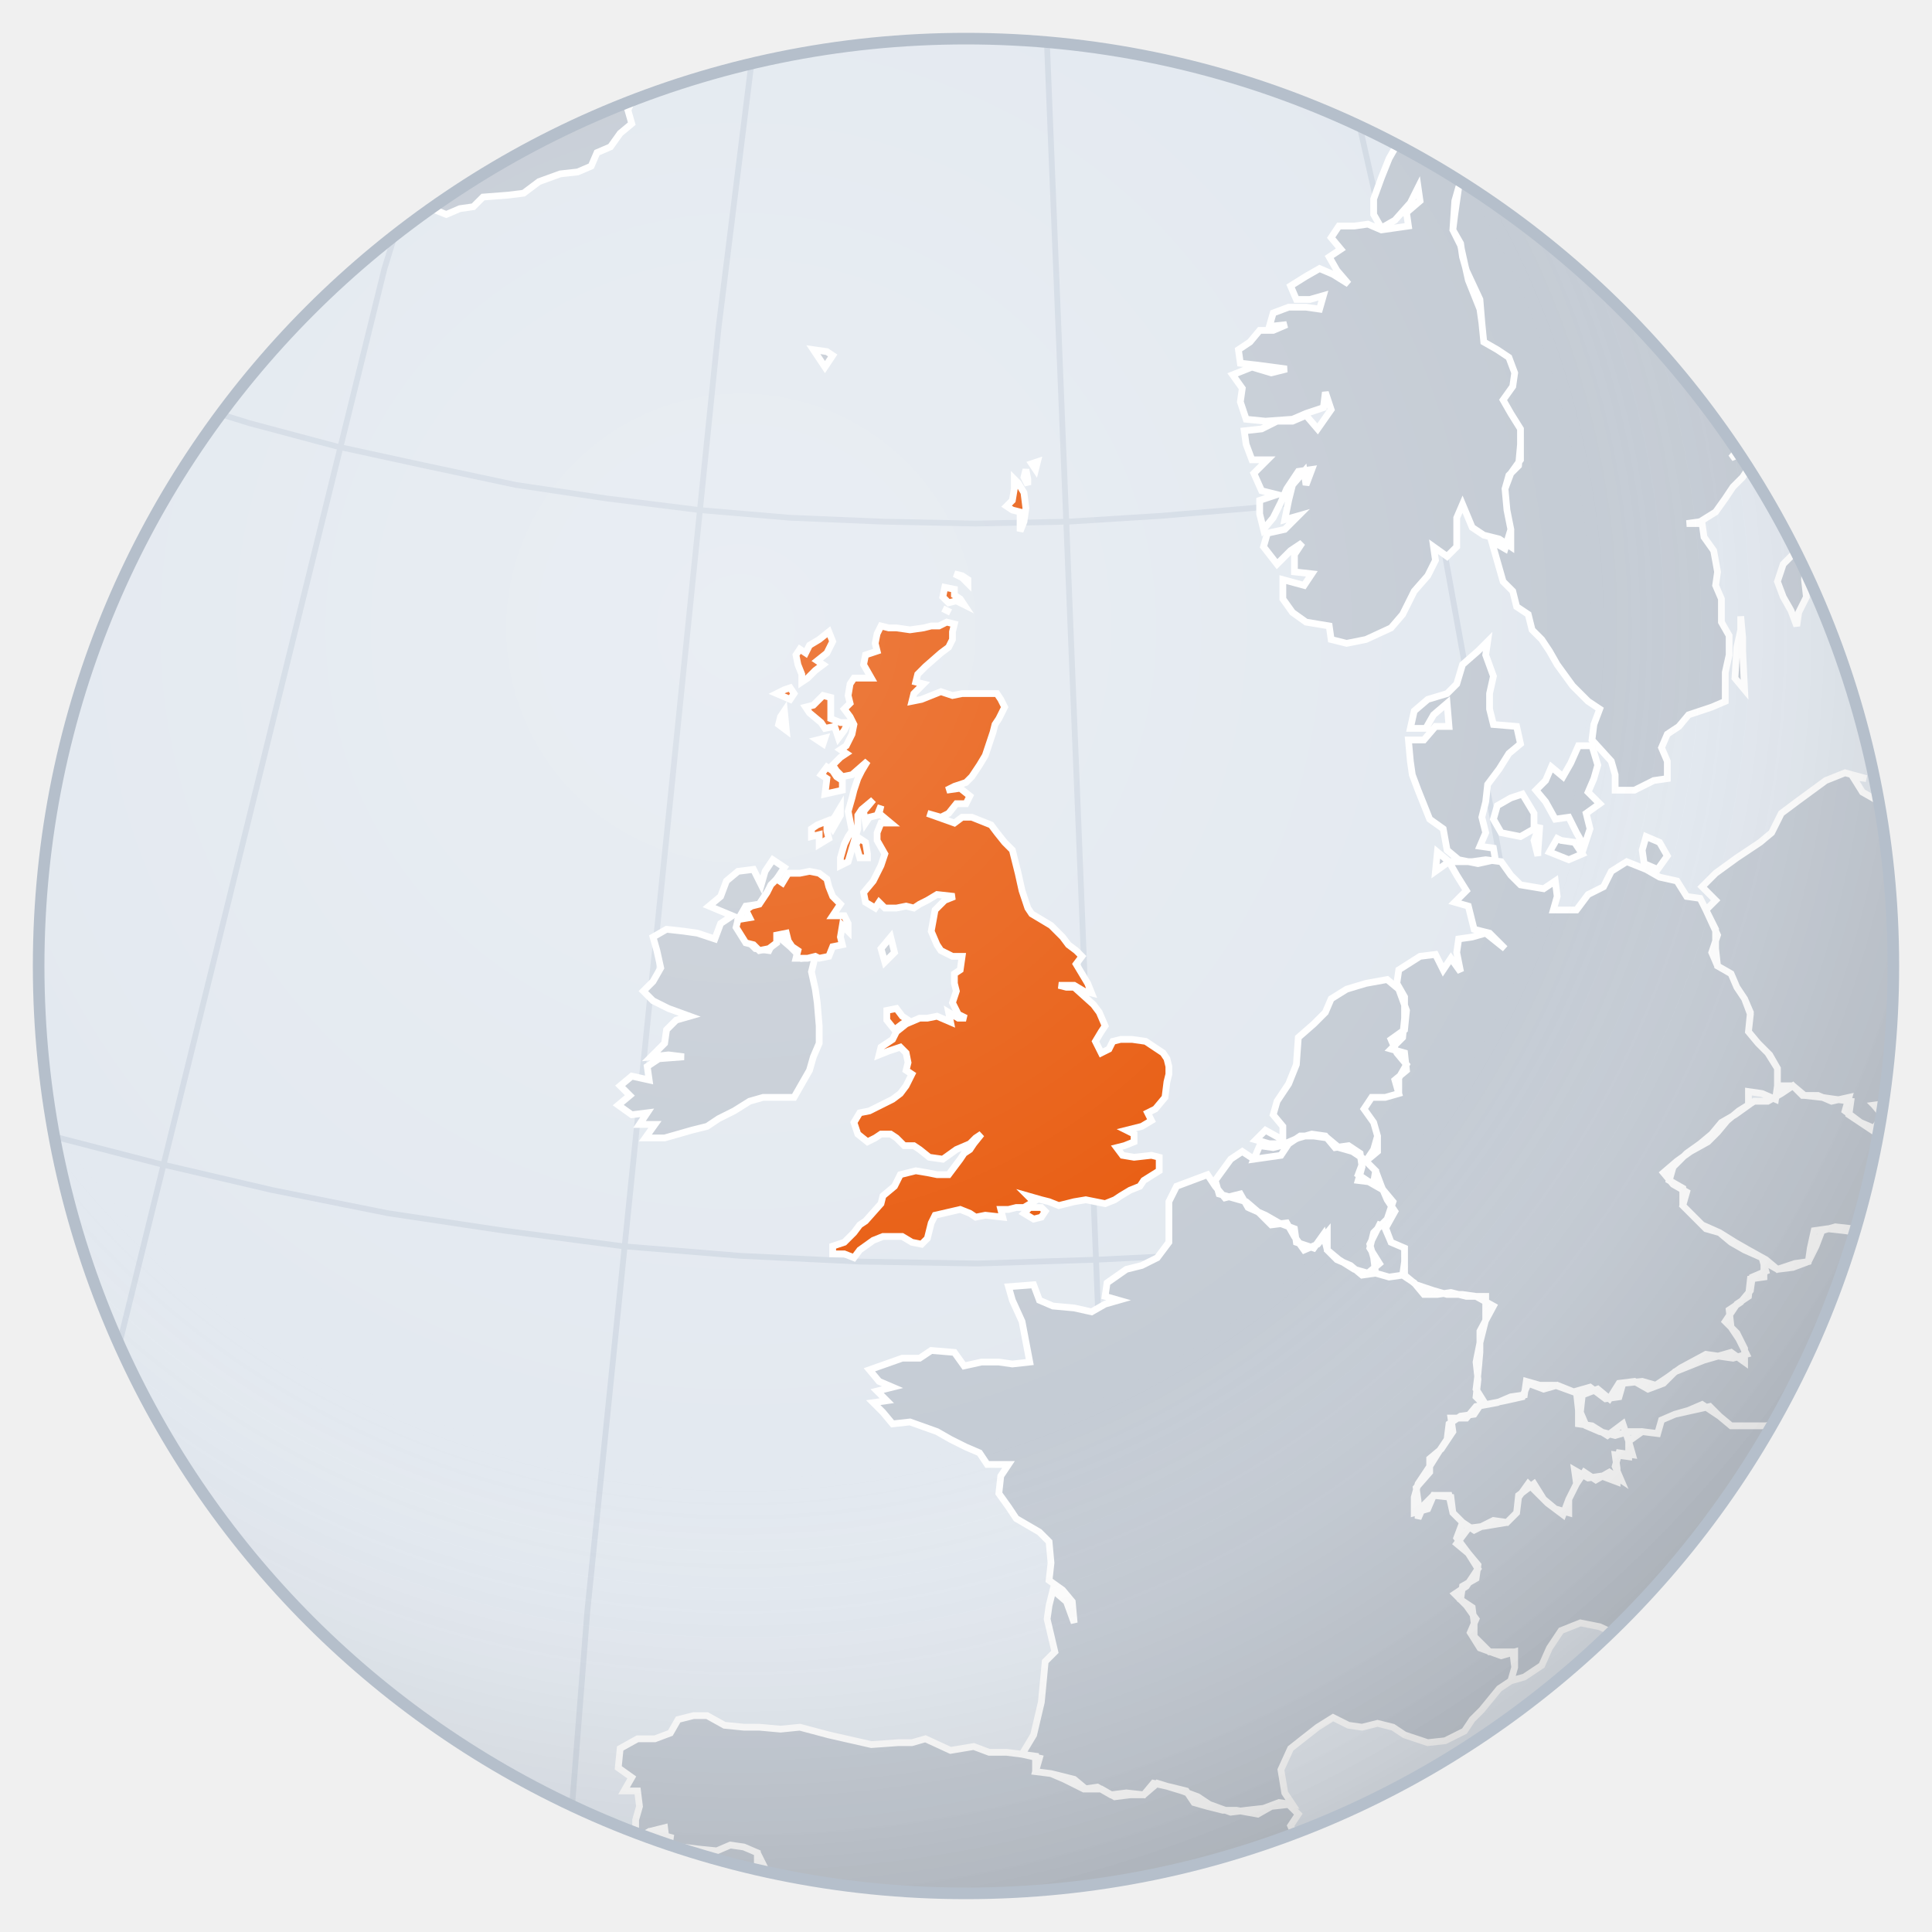
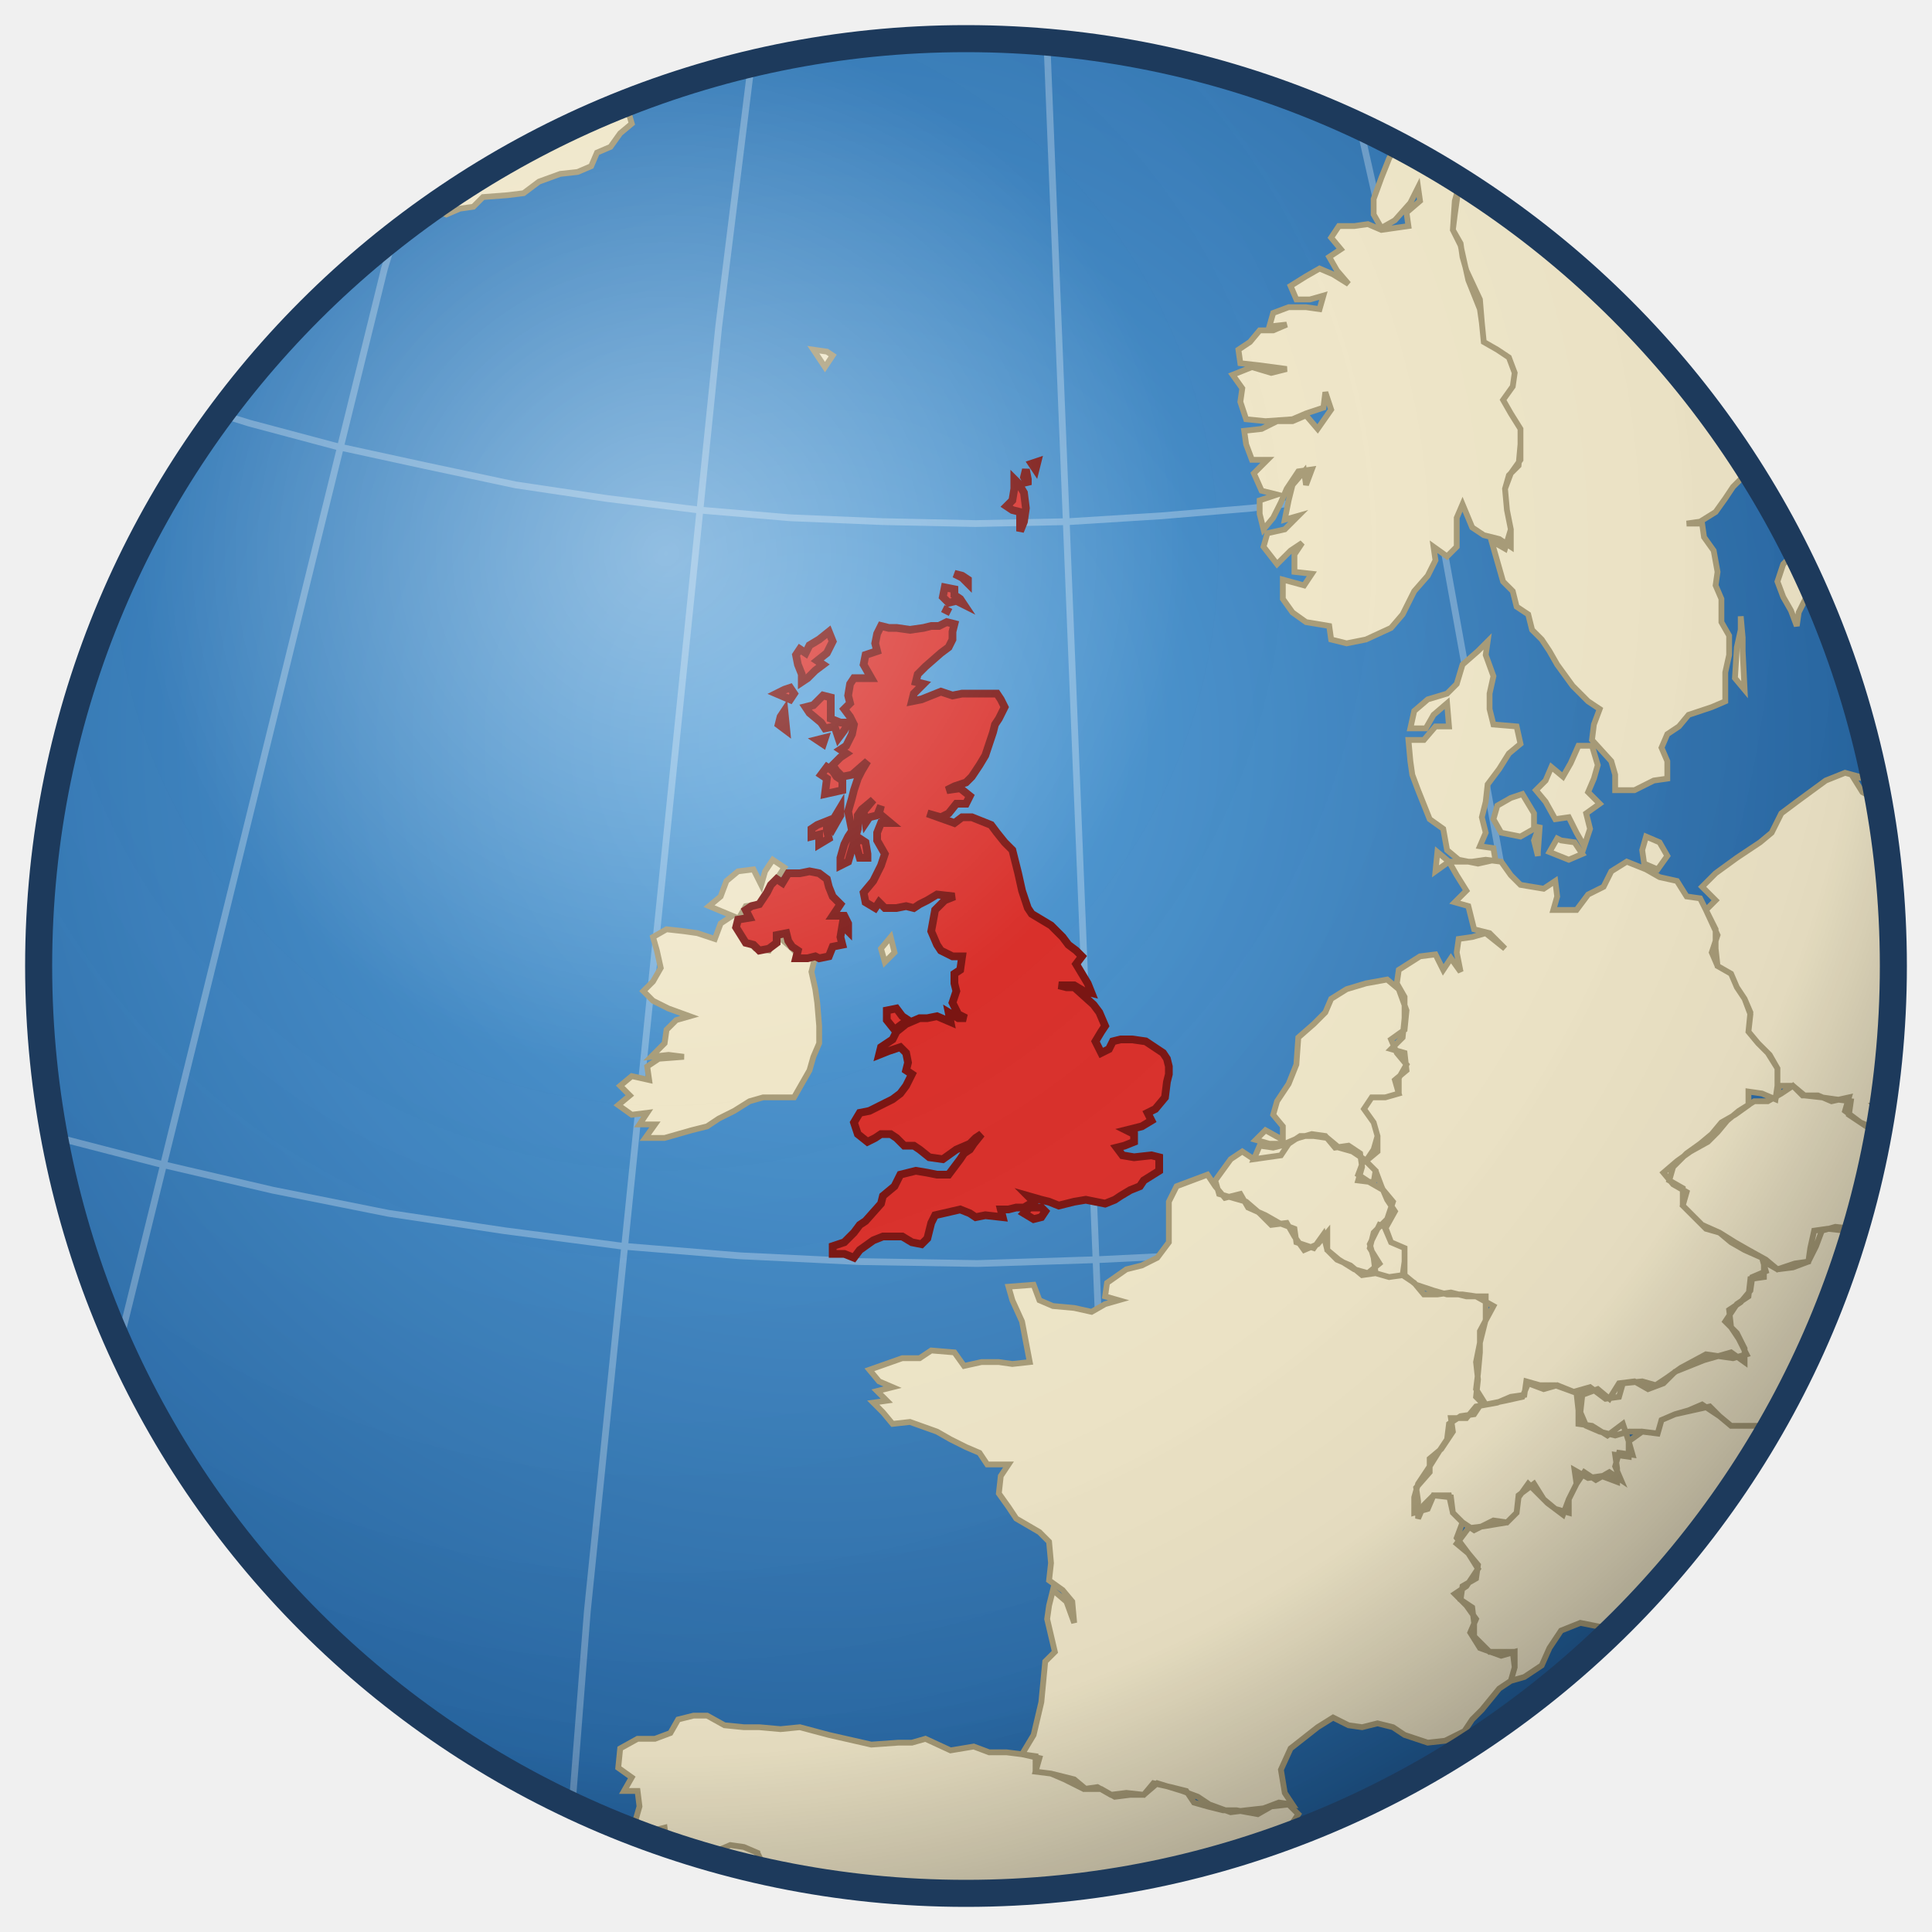
<svg xmlns="http://www.w3.org/2000/svg" viewBox="0 0 100 100">
-   <style>.o{fill:#e3e9f0}.l{fill:#c5ccd5;stroke:#fff;stroke-width:.35}.g{fill:none;stroke:#d3dbe5;stroke-width:.3}.t{fill:#e8590c;stroke:#fff;stroke-width:.35}.m{fill:none;stroke:#e8590c;stroke-width:1.6}.r{fill:none;stroke:#b5bfcb;stroke-width:.6}@media(prefers-color-scheme:dark){.o{fill:#283141}.l{fill:#4b5567;stroke:#283141}.g{stroke:#323c4e}.t{fill:#ff922b;stroke:#283141}.m{stroke:#ff922b}.r{stroke:#4b5567}}</style>
+   <style>.l{fill:#efe6c8;stroke:#a89c78;stroke-width:.3}.g{fill:none;stroke:#fff;stroke-opacity:.28;stroke-width:.35}.t{fill:#d9302b;stroke:#7a1512;stroke-width:.4}.mh{fill:none;stroke:#fff;stroke-width:3.2}.m{fill:none;stroke:#d9302b;stroke-width:1.8}.r{fill:none;stroke:#1d3a5c;stroke-width:1.4}</style>
  <defs>
    <clipPath id="c">
      <circle cx="50" cy="50" r="48" />
    </clipPath>
-     <radialGradient id="s" cx="38%" cy="32%" r="75%">
-       <stop offset="0" stop-color="#fff" stop-opacity=".22" />
-       <stop offset=".6" stop-color="#fff" stop-opacity="0" />
-       <stop offset="1" stop-color="#000" stop-opacity=".18" />
+     <radialGradient id="o" cx="42%" cy="38%" r="65%">
+       <stop offset="0" stop-color="#5aa4dc" />
+       <stop offset="1" stop-color="#21609e" />
+     </radialGradient>
+     <radialGradient id="s" cx="34%" cy="28%" r="80%">
+       <stop offset="0" stop-color="#fff" stop-opacity=".38" />
+       <stop offset=".35" stop-color="#fff" stop-opacity="0" />
+       <stop offset=".8" stop-color="#000" stop-opacity=".05" />
+       <stop offset="1" stop-color="#000" stop-opacity=".35" />
    </radialGradient>
  </defs>
  <g clip-path="url(#c)">
-     <circle class="o" cx="50" cy="50" r="48" />
+     <circle cx="50" cy="50" r="48" fill="url(#o)" />
    <path class="g" d="M57.9 100L57.5 84.3L54.1 0M0 17.4L3.6 8.5L7.5 0M0 99.7L3.9 78.8L19.9 13.9L24.2 0M29.1 100L30.4 83.4L37.2 16.9L39.3 0M86.9 100L84.3 81.3L72.4 15.5L68.9 0M100 43.9L89.2 11.2L84.7 0M0 97.1L7.2 98.7L13.8 100M86.2 100L94.3 98.4L100 97M0 57.9L2.3 58.7L8.1 60.2L14.1 61.6L20.1 62.8L26.1 63.7L32.2 64.5L38.3 65L44.5 65.3L50.6 65.4L56.8 65.2L62.9 64.9L69.1 64.3L75.2 63.5L81.2 62.6L87.2 61.3L93.1 59.9L98.9 58.3M0 17.3L4 18.9L8.4 20.5L12.9 21.9L17.4 23.1L22 24.1L26.7 25.1L31.4 25.8L36.2 26.4L40.9 26.8L45.7 27L50.5 27.1L55.3 27L60.1 26.7L64.8 26.3L69.6 25.7L74.3 24.9L78.9 23.9L83.5 22.8L88 21.6L92.5 20.2L96.9 18.6L100 17.3" />
    <path class="l" d="M46.3 49.3L45.8 49.8L45.6 49.1L46.1 48.5ZM81.6 72.1L81.7 73L81.7 73.7L82.4 73.8L83.2 74.3L84 73.7L84.3 74.6L84.5 75.3L83.8 75.2L83.6 75.9L83.9 76.6L83.3 76.2L82.6 76.6L82 76.2L81.6 76.8L81.2 77.6L81.2 78.3L80.5 78.1L79.9 77.6L79.4 76.8L78.6 77.4L78.5 78.3L78 78.8L77.3 78.7L76.3 79.2L75.7 78.8L75.2 78.3L75.1 77.5L74.2 77.4L73.7 77.9L73.4 78.6L73.4 77.7L73.3 77L74 76.2L74 75.5L74.6 75L75.2 74.1L75.1 73.4L75.9 73.4L76.4 72.8L77.5 72.6L78.2 72.3L78.9 72.2L79 71.5L79.7 71.7L80.5 71.7ZM93.5 28.6L93.4 30L93.5 30.9L93.1 31.7L93 32.4L92.7 31.6L92.3 30.9L92 30.1L92.3 29.2L92.8 28.7ZM90.3 35.7L89.8 35.1L89.9 33.5L90.1 32.6L90.1 31.9L90.2 33L90.2 33.7ZM87.7 0L87.9 0.7L88 1.5L87.9 2.3L88.4 2.9L88.9 3.4L88.8 4.1L88.6 5.9L88.2 6.6L87.6 7.3L87.1 7.8L86.9 8.5L86.4 9.1L86.1 9.9L86.2 10.6L85.7 11.2L85.9 11.9L85.4 12.6L85.5 13.3L85.6 14.2L85.8 15.1L85.6 16L85.8 16.7L86.2 17.6L86.4 18.3L86.8 19.2L87.5 19.2L88.2 19.2L88.7 19.7L89.6 20.1L90.2 20.6L90.9 21.4L90.6 22.1L90.3 22.9L89.6 23.7L90.3 23.4L90.6 24.1L90.2 24.7L89.7 25.2L89.3 25.8L88.8 26.5L88 27L87.3 27.1L88.1 27.1L88.2 27.8L88.7 28.5L88.9 29.6L88.8 30.3L89.1 31L89.1 32.2L89.5 32.9L89.5 33.9L89.3 34.8L89.3 36.3L88.6 36.6L87.4 37L86.9 37.6L86.3 38L86 38.7L86.3 39.4L86.3 40.3L85.6 40.4L84.6 40.9L83.6 40.9L83.6 40.1L83.4 39.4L82.4 38.3L82.5 37.5L82.8 36.7L82.2 36.3L81.4 35.5L80.6 34.4L80.2 33.7L79.8 33.1L79.3 32.6L79.1 31.8L78.5 31.4L78.3 30.6L77.8 30.1L77.6 29.4L77.4 28.7L77.2 28L77.9 28.4L78.2 27.4L78 26.4L77.9 25.3L78.1 24.6L78.6 24.1L78.7 23L78.7 22.2L78.2 21.4L77.8 20.7L78.3 20L78.4 19.3L78.1 18.5L77.5 18.1L76.8 17.7L76.7 16.7L76.6 16L76 14.5L75.8 13.6L75.6 12.7L75.2 11.9L75.3 11.1L75.5 9.7L75.8 9L76.4 8.6L77.2 8.6L77.8 8.2L77.6 7.1L76.6 6.6L76.9 5.7L77.1 4.2L77 2.4L76.9 1.6L76.4 0.6L77.1 0.3L87.7 0ZM38.2 100L37.9 99.1L38.7 98.4L39.5 97.8L40 97.3L39.6 96.7L39.2 95.9L38.5 95.6L37.8 95.5L37.1 95.8L36.4 95.9L35.3 95.7L34.6 95.8L34.7 95.1L33.6 94.8L32.9 95.2L32.9 94.2L33.1 93.5L33 92.7L32.3 92.7L32.7 92L32 91.5L32.1 90.5L33 90L33.9 90L34.7 89.7L35.1 89L35.9 88.8L36.6 88.8L37.5 89.3L38.5 89.4L39.3 89.4L40.4 89.5L41.4 89.4L42.9 89.8L45.1 90.3L46.5 90.2L47.2 90.2L47.9 90L49.2 90.6L50.4 90.4L51.2 90.7L52.1 90.7L52.9 90.8L53.6 90.9L53.6 91.7L54.4 91.8L55.1 92.1L56.1 92.6L56.8 92.5L57.5 92.9L58.3 92.8L59.2 92.9L59.7 92.3L60.6 92.5L61.4 92.7L61.8 93.3L62.5 93.5L63.3 93.7L64 93.7L65.1 93.9L65.8 93.5L66.7 93.4L67.2 93.9L66.8 94.5L67.1 95.2L66.5 95.9L64.5 97.2L64.1 97.8L62.5 98.4L61.4 98.8L60.4 99.6L38.2 100ZM100 65.9L99.4 65.3L99 64.7L99 64L99.1 63.1L100 62.6L100 65.9ZM99.9 71.9L99.2 72.1L98.8 72.9L98.3 73.4L98.2 74.1L98.3 74.8L97.5 75.5L97.7 76.2L96.9 76.6L96 76.6L95.4 77.1L94.6 77.3L93.4 77.6L93.9 77L93.5 76.4L93.1 75.8L92.9 75.1L92.2 74.8L92.6 74.1L93.2 73.6L93.9 73.6L94.7 73.5L95.4 73.2L95.8 72.6L96.6 72.2L97.4 72L98.4 71.6L98.5 70.8L99.2 71L99.9 71.8ZM100 37.9L100 40.2L99.3 40.4L98.6 40.5L98.9 39.7L98.9 38.9L99.6 38.2L100 37.4ZM32.7 100L32.9 99.1L33 98.4L32.8 97.7L32.7 96.6L32.5 95.8L32.9 95.2L33.6 94.8L34.4 94.6L34.5 95.4L35.3 95.6L36.1 95.7L37.1 95.8L37.8 95.5L38.5 95.6L39.2 95.9L39.2 96.7L40 97L39.5 97.8L38.7 98.4L38.1 98.9L38.2 100L32.7 100ZM100 58L99.2 57.8L99.1 57.1L97.7 57.1L97 57.2L97.5 57.7L97 58.4L96.3 58.1L95.7 57.7L95.8 57L95 56.9L94.3 56.8L93.4 56.7L92.8 56.2L92.1 56.2L91.9 56.9L92 56.2L92 55.3L91.6 54.6L91 54L90.5 53.4L90.6 52.5L90.3 51.7L89.9 51.1L89.6 50.4L88.9 50L88.6 49.3L88.9 48.4L88.3 47.1L88.8 46.6L88.1 45.9L88.8 45.2L89.9 44.4L91.1 43.6L91.7 43.1L92.2 42.1L93 41.5L94.5 40.4L95.5 40L96.6 40.3L95.9 40.2L96.4 41L97.1 41.4L98.3 40.9L99.3 40.4L100 40.2L100 58ZM77.4 0L76.4 0.6L76.8 1.3L76.9 2L77.2 3.6L77 5.1L76.6 6.6L77.4 6.9L77.7 7.6L77.7 8.4L76.6 8.6L75.8 9L75.5 9.7L75.3 10.4L75.2 11.9L75.6 12.6L75.7 13.3L75.9 14L76.6 15.5L76.7 16.7L76.8 17.7L77.5 18.1L78.1 18.5L78.4 19.3L78.3 20L77.8 20.7L78.2 21.4L78.7 22.2L78.7 23L78.7 23.8L78.2 24.5L77.9 25.3L78 26.4L78.2 27.4L78.2 28.3L77.6 27.9L76.8 27.7L76.2 27.3L75.7 26.1L75.4 26.8L75.4 28.3L74.9 28.8L74.2 28.3L74.3 29L73.9 29.8L73.2 30.6L72.6 31.8L72 32.5L70.7 33.1L69.7 33.3L68.9 33.1L68.8 32.4L67.6 32.2L66.9 31.7L66.4 31L66.4 30L67.5 30.3L67.9 29.7L67 29.6L67 28.7L67.4 28.1L66.8 28.5L66.1 29.2L65.4 28.3L65.6 27.6L66.5 27.4L67.2 26.7L66.5 26.9L66.7 25.9L66.9 25.1L67.5 24.4L67.6 25.1L67.9 24.3L67.2 24.4L66.6 25.3L66.3 26L65.9 26.8L65.4 27.4L65.2 26.6L65.2 25.9L66.1 25.6L65.3 25.4L64.9 24.5L65.6 23.8L64.8 23.8L64.5 23L64.4 22.3L65.3 22.2L66.1 21.8L66.9 21.8L67.6 21.5L68.2 22.2L68.9 21.2L68.6 20.3L68.5 21.1L67.6 21.4L66.9 21.7L65.5 21.8L64.5 21.7L64.2 20.8L64.3 20.1L63.8 19.4L64.8 19L65.8 19.3L66.6 19.1L65.1 18.9L64.2 18.8L64.1 18.1L64.7 17.7L65.2 17.1L65.9 17.1L66.6 16.8L65.7 16.9L65.9 16.2L66.7 15.9L67.6 15.9L68.3 16L68.5 15.3L67.8 15.5L67.1 15.5L66.8 14.8L67.6 14.3L68.3 13.9L69 14.2L69.8 14.7L69.2 14L68.8 13.3L69.4 12.9L68.9 12.3L69.3 11.7L70.1 11.7L70.8 11.6L71.5 11.9L72.2 11.8L72.9 11.7L72.8 11L73.5 10.4L73.4 9.7L73 10.5L72.2 11.4L71.5 11.8L71.1 11.1L71.1 10.3L71.5 9.2L71.9 8.2L72.3 7.5L72.9 7L72.7 6.2L73.7 4.9L74.4 5.1L74.8 4.1L74.3 4.8L73.6 4.6L73.5 3.8L73.9 2.5L74.3 1.9L73.9 1.3L74.7 0.8L75.4 0.4L74.6 0.6L74 0L77.4 0ZM71.1 61.2L70.3 61.1L70.5 60.4L70.4 59.7L69.8 59.3L69.1 59.4L68.6 58.8L67.9 58.7L67.2 58.9L66.5 59.2L65.7 59.2L65 59L65.5 58.5L66.4 59L66.4 58.3L65.9 57.7L66.1 57L66.7 56.1L67.1 55.1L67.2 53.7L68 53L68.6 52.4L68.9 51.7L69.7 51.2L70.7 50.9L71.8 50.7L72.4 51.2L72.8 52.3L72.7 53.3L72 53.8L72.3 54.5L72.8 55.1L72.4 55.8L72.4 56.6L71.7 56.8L71 56.8L70.6 57.4L71.1 58.1L71.3 58.8L71.1 59.5L70.7 60.1L71.2 60.6ZM66.7 59.2L66.3 59.8L65.6 59.9L64.9 60L65.2 59.3L65.9 59.4ZM71.7 63.5L72 64.3L72.7 64.6L72.7 65.3L72.6 66L71.9 66.1L71.2 65.9L71.1 65.1L70.9 64.4L71.4 63.4ZM100 34.8L99.6 33.8L99.9 33.1L100 34.8ZM100 32.9L99.5 33.7L99.2 33L98.7 31.6L98.6 30.9L98.9 30L98.7 29.2L98.8 27.8L99.6 27.1L100 32.9ZM100 94.5L99.2 95L98.8 94.2L98.1 94.4L97.3 93.4L96.4 93.2L95.5 93.2L94.3 93L92.3 91.9L91 91.2L90.4 90.5L89.4 90.2L88.2 89.2L87.6 88.7L86.9 88.6L86.8 87.7L86.1 86.7L85.7 85.5L85 84.9L84.1 84.8L82.8 84.2L81.8 84L80.8 84.4L80.2 85.3L79.8 86.2L78.9 86.8L78.2 87L78.4 86.3L78.4 85.5L77.7 85.7L76.6 85.3L76.1 84.5L76.4 83.8L75.9 83.1L75.3 82.5L75.9 82.1L76.5 81.2L76 80.4L75.4 79.9L76 79.1L76.8 79L78 78.8L78.5 78.3L78.6 77.5L79.1 76.8L79.6 77.3L80.1 77.8L80.9 78.4L81.2 77.6L81.6 76.8L81.5 76.1L82.2 76.5L82.9 76.4L83.7 76.7L83.7 76L83.6 75.3L84.3 75.4L84.3 74.6L85 74.1L85.8 74.2L86 73.5L86.7 73.2L87.4 73L88.1 72.7L89 73.3L89.6 73.8L90.5 73.8L91.4 73.8L92.3 73.6L92.4 74.3L92.9 75L92.7 75.7L93.1 76.3L93.8 76.7L93.1 76.5L92.2 76.7L91.8 77.3L91.2 77.8L90.6 78.3L90 78.8L90.6 79.9L90.9 80.6L90.4 81.2L90.8 82.2L91.2 82.9L92.1 83.6L93.9 84.4L94.6 84.5L95.2 85.2L95.7 85.9L96.2 87L96.6 87.6L97.2 88.1L98.4 88.9L99.4 89.3L100 94.5ZM82.7 100L82.4 99.3L82 98.6L81.6 97.9L82.4 97.5L83.3 96.9L83.7 96.2L84.2 95.7L85 95.9L85.5 96.4L86.3 97.9L86 99L86.3 99.7L82.7 100ZM40.2 45.5L39.7 46.2L39.3 46.8L38.6 46.9L38.2 47.6L38.5 48.5L39.1 49.1L39.8 49.2L40.2 48.4L40.9 49L41.5 49.6L42.2 49.5L42 50.3L42.2 51.2L42.3 51.9L42.4 53.1L42.4 54L42.1 54.7L41.9 55.4L41.5 56.1L41.1 56.8L40.4 56.8L39.5 56.8L38.8 57L38 57.5L37.2 57.9L36.6 58.3L35.8 58.5L34.4 58.9L33.4 58.9L33.9 58.2L33.1 58.2L33.5 57.6L32.7 57.7L32 57.2L32.6 56.7L32.1 56.2L32.7 55.7L33.6 55.9L33.5 55.2L34.1 54.8L35.4 54.7L34.6 54.6L33.7 54.7L34.4 54L34.5 53.3L35 52.8L35.7 52.6L34.6 52.2L33.8 51.8L33.3 51.3L33.8 50.8L34.2 50.1L34 49.2L33.8 48.5L34.5 48.1L35.4 48.2L36.1 48.3L37 48.6L37.3 47.8L37.9 47.4L36.7 46.9L37.3 46.4L37.6 45.6L38.2 45.1L39 45L39.4 45.8L39.6 45.1L40 44.5L40.6 44.9ZM17.9 0L19.2 0L19.8 0.5L21.1 0L21.2 0.7L21.2 1.5L21 2.2L21 3.2L21.5 2.6L22 2.1L22.7 2L22.9 1.2L23.6 1.4L23.9 2.1L24.3 1.4L25 1L25.7 1.4L26 2.1L26.1 1.4L26.8 1.3L27.1 2.1L28 1.3L28.7 1.6L29.1 0.6L29.9 0.5L30.2 1.2L30.6 1.8L31.4 1.4L31.1 2.1L31.5 2.7L31.3 3.4L31.8 4L32.4 4.4L32.8 5L32.5 5.7L32.7 6.4L32.1 6.9L31.6 7.6L30.9 7.9L30.6 8.6L29.9 8.9L29 9L27.9 9.4L27.1 10L26.3 10.1L25 10.2L24.5 10.7L23.8 10.8L23.1 11.1L22.1 10.7L21.3 10.2L20.4 9.5L20 8.9L19.5 8.3L17.5 7.9L17.1 7.3L18 7.3L18.7 6.9L19.2 6.4L18.9 5.7L19.6 5.4L18.7 5.6L18.7 4.8L18 4.4L17.1 3.9L16.3 4L16.5 3.3L17.3 3.5L18.2 3.5L19 3.6L19.7 3.7L19 3.2L19.6 2.6L19.4 1.8L18.7 1.4L17.5 1.5L16.6 1.2L17.2 0.7L18 0.8L17.7 0.1ZM100 71.9L99.4 71.3L99 70.7L99.3 70L99 69.3L98.9 68.6L99.4 67.9L98.7 67.7L99.4 67.3L100 71.9ZM81.6 72.1L80.6 71.7L79.9 71.9L79.1 71.6L78.8 72.3L77.9 72.5L76.9 72.7L76.4 71.9L76.5 71.1L76.6 70L76.6 68.9L77.3 67.6L76.4 67.1L75.7 67L74.9 67L74.2 66.8L73.3 66.5L72.7 66L72.7 65.3L72.7 64.6L72 64.3L71.7 63.6L72.2 62.7L71.8 62.1L71.5 61.4L71.2 60.6L70.7 60.1L71.3 59.6L71.3 58.8L71.1 58.1L70.6 57.4L71 56.8L71.7 56.8L72.4 56.6L72.2 55.9L72.8 55.4L72.7 54.5L72 54.3L72.6 53.7L72.7 52.7L72.7 51.6L72.3 50.9L72.4 50.2L73.5 49.5L74.3 49.4L74.7 50.2L75.1 49.6L75.6 50.3L75.4 49.3L75.5 48.6L76.2 48.5L76.9 48.3L77.9 49.1L77.1 48.3L76.3 48.1L76 46.9L75.3 46.7L75.9 46.1L75.4 45.3L75 44.6L76.2 44.6L76.9 44.5L77.7 44.6L78.2 45.3L78.7 45.8L79.9 46L80.5 45.6L80.6 46.4L80.4 47.1L81.6 47.1L82.2 46.3L83 45.9L83.4 45.1L84.2 44.6L85.2 45L85.9 45.4L86.8 45.6L87.3 46.4L88 46.5L88.8 48.1L88.8 49.1L88.9 50L89.6 50.4L89.9 51.1L90.3 51.7L90.6 52.4L90.5 53.4L91 54L91.5 54.5L92 55.3L92 56.2L91.9 56.9L91.2 56.6L90.5 56.5L90.5 57.2L89.8 57.7L89.1 58.1L88.6 58.7L88 59.2L87.3 59.7L86.6 60.4L86.4 61.1L87.1 61.5L87.1 62.4L87.6 62.9L88.1 63.4L89 63.8L89.6 64.3L90.3 64.7L91.2 65.1L91.4 65.8L90.7 66.1L90.6 66.8L90.1 67.4L89.5 67.8L89.6 68.7L90 69.3L90.4 70.1L89.7 70.3L89 70.2L88.3 70.1L87 70.8L86.3 71.3L85.7 71.7L85 71.5L84 71.6L83.8 72.3L83.1 72.4L82.3 71.8L81.6 72ZM86.3 44.3L85.8 45L85.1 44.7L85 44L85.2 43.3L85.9 43.6ZM74.3 45.1L74.4 44.1L75 44.6ZM84.2 89.7L84.3 90.4L84.7 92.1L84.5 92.9L84.5 93.8L84.3 94.8L83.6 94.9L82.9 94.6L82.6 93.8L82.3 93.1L82 92.3L82 91.5L82.4 90.8L83.1 90.5L83.8 90.2L83.7 89.3ZM76.7 72.6L76.3 73.2L75.6 73.3L75 73.7L74.9 74.5L74.5 75.1L74 75.9L73.4 76.8L73.2 77.5L73.2 78.3L73.9 78.1L74.2 77.4L75 77.4L75.2 78.3L75.7 78.8L75.4 79.6L76 80.4L76.5 81L76.4 81.7L75.7 82.1L75.6 82.8L76.2 83.2L76.3 84L76.3 84.7L77.1 85.5L78.3 85.5L78.4 86.3L78.2 87L77.6 87.4L76.7 88.5L76.2 89L75.8 89.6L74.8 90.1L73.9 90.2L72.7 89.8L72.1 89.4L71.3 89.2L70.5 89.4L69.8 89.3L69 88.9L68.2 89.4L66.8 90.5L66.3 91.6L66.5 92.8L66.9 93.4L66.2 93.3L65.4 93.6L64.5 93.7L63.7 93.8L62.6 93.4L62 93L61.2 92.7L59.9 92.3L59.2 92.9L58.5 92.9L57.7 93L57 92.6L56.2 92.6L55.6 92.1L54.4 91.8L53.6 91.7L53.8 91L52.9 90.8L53.5 89.8L53.9 88.1L54.1 86L54.6 85.5L54.2 83.8L54.3 83.1L54.5 82.3L55.2 82.9L55.6 84L55.5 82.9L55 82.3L54.3 81.8L54.4 80.9L54.3 79.8L53.8 79.3L52.6 78.6L52.2 78L51.7 77.3L51.8 76.4L52.2 75.8L51.1 75.8L50.7 75.2L50 74.9L49.2 74.5L48.5 74.1L47.1 73.6L46.2 73.7L45.7 73.1L45.2 72.6L45.9 72.5L45.4 72L46.2 71.8L45.5 71.5L45 70.9L46.7 70.3L47.6 70.3L48.2 69.9L49.4 70L49.9 70.7L50.8 70.5L51.7 70.5L52.4 70.6L53.3 70.5L52.9 68.4L52.4 67.3L52.2 66.6L53.5 66.5L53.8 67.3L54.5 67.6L55.6 67.7L56.5 67.9L57.2 67.5L57.9 67.3L57.2 67.1L57.3 66.4L58.3 65.7L59.1 65.5L59.9 65.1L60.5 64.3L60.5 62.2L60.9 61.4L62.5 60.8L62.9 61.4L63.4 62L64.2 61.8L64.6 62.5L65.5 62.9L66.2 63.3L67 63.6L67.1 64.3L68 64.6L68.5 63.9L68.7 64.7L69.2 65.2L69.9 65.5L70.5 66L71.2 65.9L71.9 66.1L72.6 66L73.2 66.4L73.7 67L74.4 67L75.1 66.9L75.9 67.1L76.9 67.1L76.9 68.3L76.6 69.5L76.4 70.5L76.5 71.4L76.4 72.3ZM92 18.9L92.6 19.3L92 20L91.6 19.4ZM100 17.2L99 17.9L98.4 18.3L98 18.9L98.1 18.2L97.3 17.6L97.2 18.3L96.5 17.9L96.4 17.2L95.2 17.2L94.4 17.2L93.9 16.5L93.5 15.5L93.4 14.6L93.1 13.9L92.9 13.2L92.3 12.5L91.9 11.8L91.6 11L91.1 10.5L90.8 9.7L91 8.7L90.8 8L91.6 7.3L91.5 6.6L91.8 5.9L92.1 4.8L92.6 3.7L92.8 2.7L93 1.6L92.9 0.9L93.1 0.1L100 0ZM100 24.2L99.4 24.9L99.1 25.7L98.5 25.3L97.8 24.4L98.4 24L98.9 23.4L99.7 23.2L100 24.2ZM99.3 22.5L98.8 23.2L98.3 22.7L97.6 22.6L98.3 22.3L99 21.9ZM43.1 18.4L42.7 19L42.1 18.1L42.8 18.2ZM82.7 39.6L82.5 40.3L82.2 41L82.8 41.6L82.1 42.1L82.3 42.9L82 43.8L81.6 43.1L81.2 42.3L80.5 42.4L80 41.5L79.5 40.9L80 40.4L80.3 39.7L80.9 40.2L81.3 39.5L81.7 38.6L82.4 38.6ZM77.4 44.5L76.5 44.7L75.5 44.5L74.9 44L74.7 42.9L74 42.4L73.4 40.9L73.1 40.1L73 39.4L72.9 38.3L73.7 38.3L74.3 37.6L75 37.6L74.9 36.4L74.2 37L73.8 37.7L73 37.7L73.2 36.8L73.9 36.2L74.9 35.9L75.4 35.4L75.7 34.4L76.5 33.7L77 33.2L76.9 33.9L77.3 35L77.1 35.9L77.1 36.7L77.3 37.5L78.5 37.6L78.7 38.5L78.1 39L77.6 39.8L77 40.6L76.9 41.5L76.7 42.3L76.9 43.1L76.6 43.8L77.3 43.9ZM78.8 41.1L79.4 42.1L79.4 42.9L78.7 43.3L77.7 43.1L77.3 42.4L77.5 41.7L78.2 41.3ZM80.8 43.5L81.5 43.6L81.9 44.2L81.2 44.5L80.2 44.1L80.6 43.4ZM79.6 44.3L79.4 43.5L79.7 42.7L79.6 44.1ZM100 62.6L99.3 62.7L99 63.5L98.3 63.5L97.6 63.6L96.7 63.9L95.9 63.6L95 63.5L94.3 63.7L94 64.5L93.6 65.3L92.9 65.4L92 65.7L91.4 65.2L90.5 64.7L89.8 64.3L89 63.8L88.3 63.6L87.6 62.9L87.1 62.4L87.3 61.7L86.6 61.3L86.1 60.7L86.8 60.1L87.5 59.6L88.4 59.1L88.9 58.6L89.4 58L90 57.5L90.8 57L91.5 57L92.2 56.6L92.8 56.2L93.3 56.7L94.1 56.7L94.8 57L95.7 56.8L95.5 57.5L96.3 58.1L96.9 58.5L97.5 57.8L97 57.2L97.7 57.1L98.5 57.4L99.1 57L98.9 57.7L99.6 58.1L100 62.6ZM100 77.1L99.3 77.1L99.3 77.9L99.5 78.8L100 82.3L98.6 81.3L99.2 80.8L97.7 79.9L97.2 79.2L96.9 78.2L96.3 77.8L95.5 77.6L95.3 78.3L95 79L94.8 79.7L94.1 79.3L93.7 78.7L93.2 77.6L94.2 77.6L94.8 77.2L95.5 76.9L96.3 76.7L97.3 76.7L97.6 76L97.9 75.2L98.3 74.6L98 73.9L98.5 73.2L99 72.6L99.4 71.9L100 77.1ZM98.4 80.7L97.6 80.4L97 79.8L97.8 80.1L98.6 80.7ZM96.3 80L95.7 79.2L95.4 78.4L96 78.9L96.2 79.8ZM100 79L99.4 78.4L99.3 77.2L100 77.1L100 79ZM66.7 59.2L67.3 58.8L68 58.8L68.7 58.9L69.3 59.4L70 59.6L70.6 60L70.3 60.8L70.9 61.2L71.6 61.6L72.1 62.2L71.8 63.1L71.1 63.8L70.9 64.6L71.4 65.4L70.8 65.9L70.1 65.7L69.3 65.2L68.7 64.7L68.7 63.8L68.2 64.4L67.5 64.7L67 64L66.6 63.3L65.8 63.4L65.2 62.8L64.5 62.2L63.8 62L63.1 61.8L62.9 61.1L63.7 60L64.3 59.6L64.9 60L65.6 59.9L66.3 59.8ZM100 66L100 66.7L99.6 67.3L98.9 67.2L99.4 67.9L98.9 68.6L99 69.3L99.3 70L98.5 70.8L98.4 71.5L97.5 71.7L96.6 72.2L95.9 72.5L95.5 73.1L94.9 73.5L93.9 73.6L93.2 73.6L92.3 73.6L91.4 73.8L90.5 73.8L89.6 73.8L89 73.3L88.5 72.8L87.6 73L86.7 73.2L86 73.5L85.8 74.2L85 74.1L84.3 74.1L83.6 74.3L82.8 74.1L82.1 73.8L81.8 73.1L81.9 72.2L82.7 71.9L83.3 72.4L83.8 71.6L84.6 71.5L85.3 71.9L86.1 71.6L86.7 71L88.2 70.4L88.9 70.2L89.6 70L90.3 70.5L90.3 69.8L89.9 69L89.3 68.4L89.9 67.5L90.5 67.1L90.6 66.2L91.3 66.1L91.3 65.3L92 65.7L92.8 65.6L93.6 65.3L93.7 64.6L93.9 63.7L94.6 63.6L95.5 63.7L96.7 63.9L97.5 63.7L98.3 63.5L99 63.8L99 64.5L99.4 65.3L99.9 65.8Z" />
    <path class="t" d="M50.2 59.2L49.5 59.5L48.8 60L48.1 59.9L47.6 59.5L47.3 59.3L46.8 59.3L46.4 58.9L46.1 58.7L45.6 58.7L45.3 58.9L44.9 59.1L44.4 58.7L44.2 58.1L44.5 57.6L45 57.5L45.8 57.1L46.2 56.9L46.6 56.6L46.9 56.2L47.2 55.6L46.9 55.4L47 55L46.9 54.5L46.6 54.2L46 54.4L45.5 54.6L45.6 54.2L45.9 54L46.2 53.8L46.4 53.4L46.9 53L47.6 52.7L48 52.7L48.5 52.6L49.2 52.9L49.1 52.4L49.6 52.7L50 52.7L49.6 52.5L49.3 51.9L49.5 51.3L49.4 50.9L49.4 50.4L49.7 50.2L49.8 49.5L49.3 49.5L48.7 49.2L48.5 48.9L48.2 48.2L48.4 47.1L48.9 46.6L49.4 46.4L48.5 46.3L48 46.6L47.6 46.8L47.3 47L46.9 46.9L46.4 47L45.8 47L45.5 46.7L45.3 47L44.8 46.7L44.7 46.2L45.2 45.6L45.6 44.8L45.8 44.2L45.4 43.5L45.4 43.1L45.6 42.6L46.1 42.6L45.5 42.1L45.6 41.7L45.4 42.2L45 42.3L44.8 42.6L44.7 42L45.2 41.4L44.6 41.9L44.4 42.2L44.4 42.9L43.9 44.6L43.5 44.8L43.5 44.4L43.7 43.7L43.9 43.3L44.1 43L43.9 42L44.1 41.3L44.2 40.9L44.4 40.3L44.6 39.9L44.9 39.4L44.1 40.1L43.6 40.2L43.3 39.9L43.1 39.6L43.5 39.2L43.8 39L43.5 38.8L43.8 38.6L44.1 38L44.2 37.5L44 37.1L43.7 36.7L44 36.4L43.9 36L44 35.4L44.2 35.1L44.7 35.1L45.1 35.1L44.7 34.4L44.8 33.9L45.4 33.7L45.3 33.3L45.4 32.8L45.6 32.4L46 32.5L46.4 32.5L47.1 32.6L47.8 32.5L48.2 32.4L48.6 32.4L49 32.2L49.4 32.3L49.3 32.7L49.3 33.1L49.1 33.5L48.7 33.8L47.9 34.5L47.5 34.9L47.4 35.3L47.8 35.4L47.3 35.9L47.2 36.3L47.7 36.2L48.2 36L48.7 35.8L49.3 36L49.8 35.9L51.1 35.9L51.6 35.9L51.8 36.2L52 36.6L51.7 37.2L51.5 37.5L51.4 37.9L51 39.1L50.7 39.6L50.5 39.9L50.3 40.2L50 40.5L49.4 40.7L49 40.9L49.7 40.8L50.2 41.2L50 41.6L49.5 41.6L49.1 42.1L48.7 42.3L48 42.1L49.4 42.6L49.8 42.3L50.3 42.3L51.3 42.7L51.6 43.1L52 43.6L52.4 44L52.7 45.2L52.9 46.1L53.2 47L53.4 47.3L54.4 47.9L55 48.5L55.3 48.9L55.7 49.2L56 49.5L55.7 49.9L56 50.4L56.3 50.9L56.5 51.4L56.1 51.3L55.6 51L55.2 51L54.8 51L55.2 51.1L55.6 51.1L56.6 52L56.9 52.4L57.2 53.1L57 53.4L56.7 53.9L57 54.5L57.4 54.3L57.6 53.9L58 53.8L58.6 53.8L59.3 53.9L60.2 54.5L60.4 54.8L60.5 55.2L60.5 55.6L60.4 56L60.3 56.8L59.8 57.4L59.4 57.6L59.6 58L59.1 58.3L58.3 58.5L58.7 58.7L58.7 59.1L58.2 59.3L57.8 59.4L58.1 59.8L58.7 59.9L59.6 59.8L60 59.9L60 60.6L59.2 61.1L59 61.4L58.5 61.6L58 61.9L57.7 62.1L57.2 62.3L56.2 62.1L55.6 62.2L54.8 62.4L54.3 62.2L53.9 62.1L53.2 61.9L53.5 62.2L53 62.5L52.6 62.5L52.2 62.6L51.8 62.6L51.9 63L51 62.9L50.5 63L50.2 62.8L49.7 62.6L48.4 62.9L48.2 63.3L48.1 63.7L48 64.1L47.7 64.4L47.2 64.3L46.7 64L46.2 64L45.7 64L45.2 64.2L44.5 64.7L44.2 65.1L43.7 64.9L43.1 64.9L43.1 64.5L43.7 64.3L44.2 63.8L44.5 63.4L44.8 63.2L45.6 62.3L45.7 61.9L46.3 61.4L46.6 60.8L47.4 60.6L48 60.7L48.5 60.8L49.1 60.8L49.7 60L49.9 59.7L50.2 59.5L50.4 59.2L50.8 58.7L50.5 58.9ZM46.7 52.6L47 52.8L46.7 53L46.3 53.3L45.9 52.8L45.9 52.3L46.4 52.2ZM53.2 25.1L53 24.7L53.1 24.3L53.2 24.8ZM52.7 25L53 25.5L53.1 26.3L53 27L52.8 27.5L52.8 26.9L52.8 26.5L52.4 26.4L52.1 26.2L52.4 25.9L52.5 25.3L52.5 24.8ZM53.7 23.9L53.6 24.3L53.4 24ZM49.2 31.7L48.8 31.5L49.2 31.7ZM49.4 30.8L49.7 31L49.9 31.3L49.5 31.1L49.1 31.2L48.8 30.9L48.9 30.4L49.4 30.5ZM50.1 30.2L49.8 29.9L49.4 29.7L49.8 29.8L50.1 30ZM44.9 44.4L44.5 44.4L44.3 43.7L44.5 43.4L44.8 43.6L44.9 44.2ZM43.6 40.9L42.7 41.1L42.8 40.3L42.5 40.1L42.8 39.7L43.1 39.9L43.3 40.2L43.6 40.4ZM42.8 42.5L42.8 43L42.9 43.4L42.4 43.7L42.4 43.2L42 43.3L42 42.9L42.3 42.7ZM43.1 42.9L42.9 42.6L43.2 42.3L43.5 41.8L43.5 42.2ZM43.1 33.2L42.8 33.8L42.3 34.2L42.6 34.4L42.2 34.7L41.8 35.1L41.5 35.3L41.5 34.9L41.3 34.4L41.2 33.9L41.4 33.6L41.7 33.8L41.9 33.4L42.4 33.1L42.9 32.7ZM42.6 38.5L42.3 38.3L42.7 38.2ZM43 36.4L43 36.8L43 37.2L43.5 37.4L43.9 37.4L43.7 37.8L43.4 38.2L43.2 37.6L42.7 37.7L42.5 37.4L41.9 36.9L41.7 36.6L42.1 36.5L42.6 36L43 36.1ZM40.9 35.6L41.1 35.9L40.9 36.2L40.2 35.9L40.6 35.7ZM40.7 37.8L40.3 37.5L40.4 37.1L40.6 36.8L40.7 37.8ZM42.2 49.5L41.8 49.6L41.2 49.6L41.3 49.2L41 49L40.8 48.7L40.7 48.3L40.2 48.4L40.2 48.8L39.8 49.1L39.3 49.2L39 48.9L38.6 48.8L38.1 48L38.2 47.6L38.8 47.5L38.6 47.1L38.9 46.9L39.3 46.8L39.5 46.5L39.7 46.2L39.9 45.8L40.2 45.5L40.5 45.7L40.8 45.2L41.4 45.2L41.9 45.1L42.4 45.2L42.8 45.5L42.9 45.9L43.1 46.4L43.5 46.8L43.3 47.1L43.1 47.4L43.7 47.4L43.9 47.8L43.9 48.2L43.6 47.9L43.5 48.5L43.6 48.9L43.1 49L42.9 49.5L42.4 49.6ZM54.1 62.7L53.9 63L53.5 63.1L53 62.8L53.3 62.5L53.9 62.5Z" />
    <circle cx="50" cy="50" r="48" fill="url(#s)" />
  </g>
  <circle class="r" cx="50" cy="50" r="48" />
</svg>
